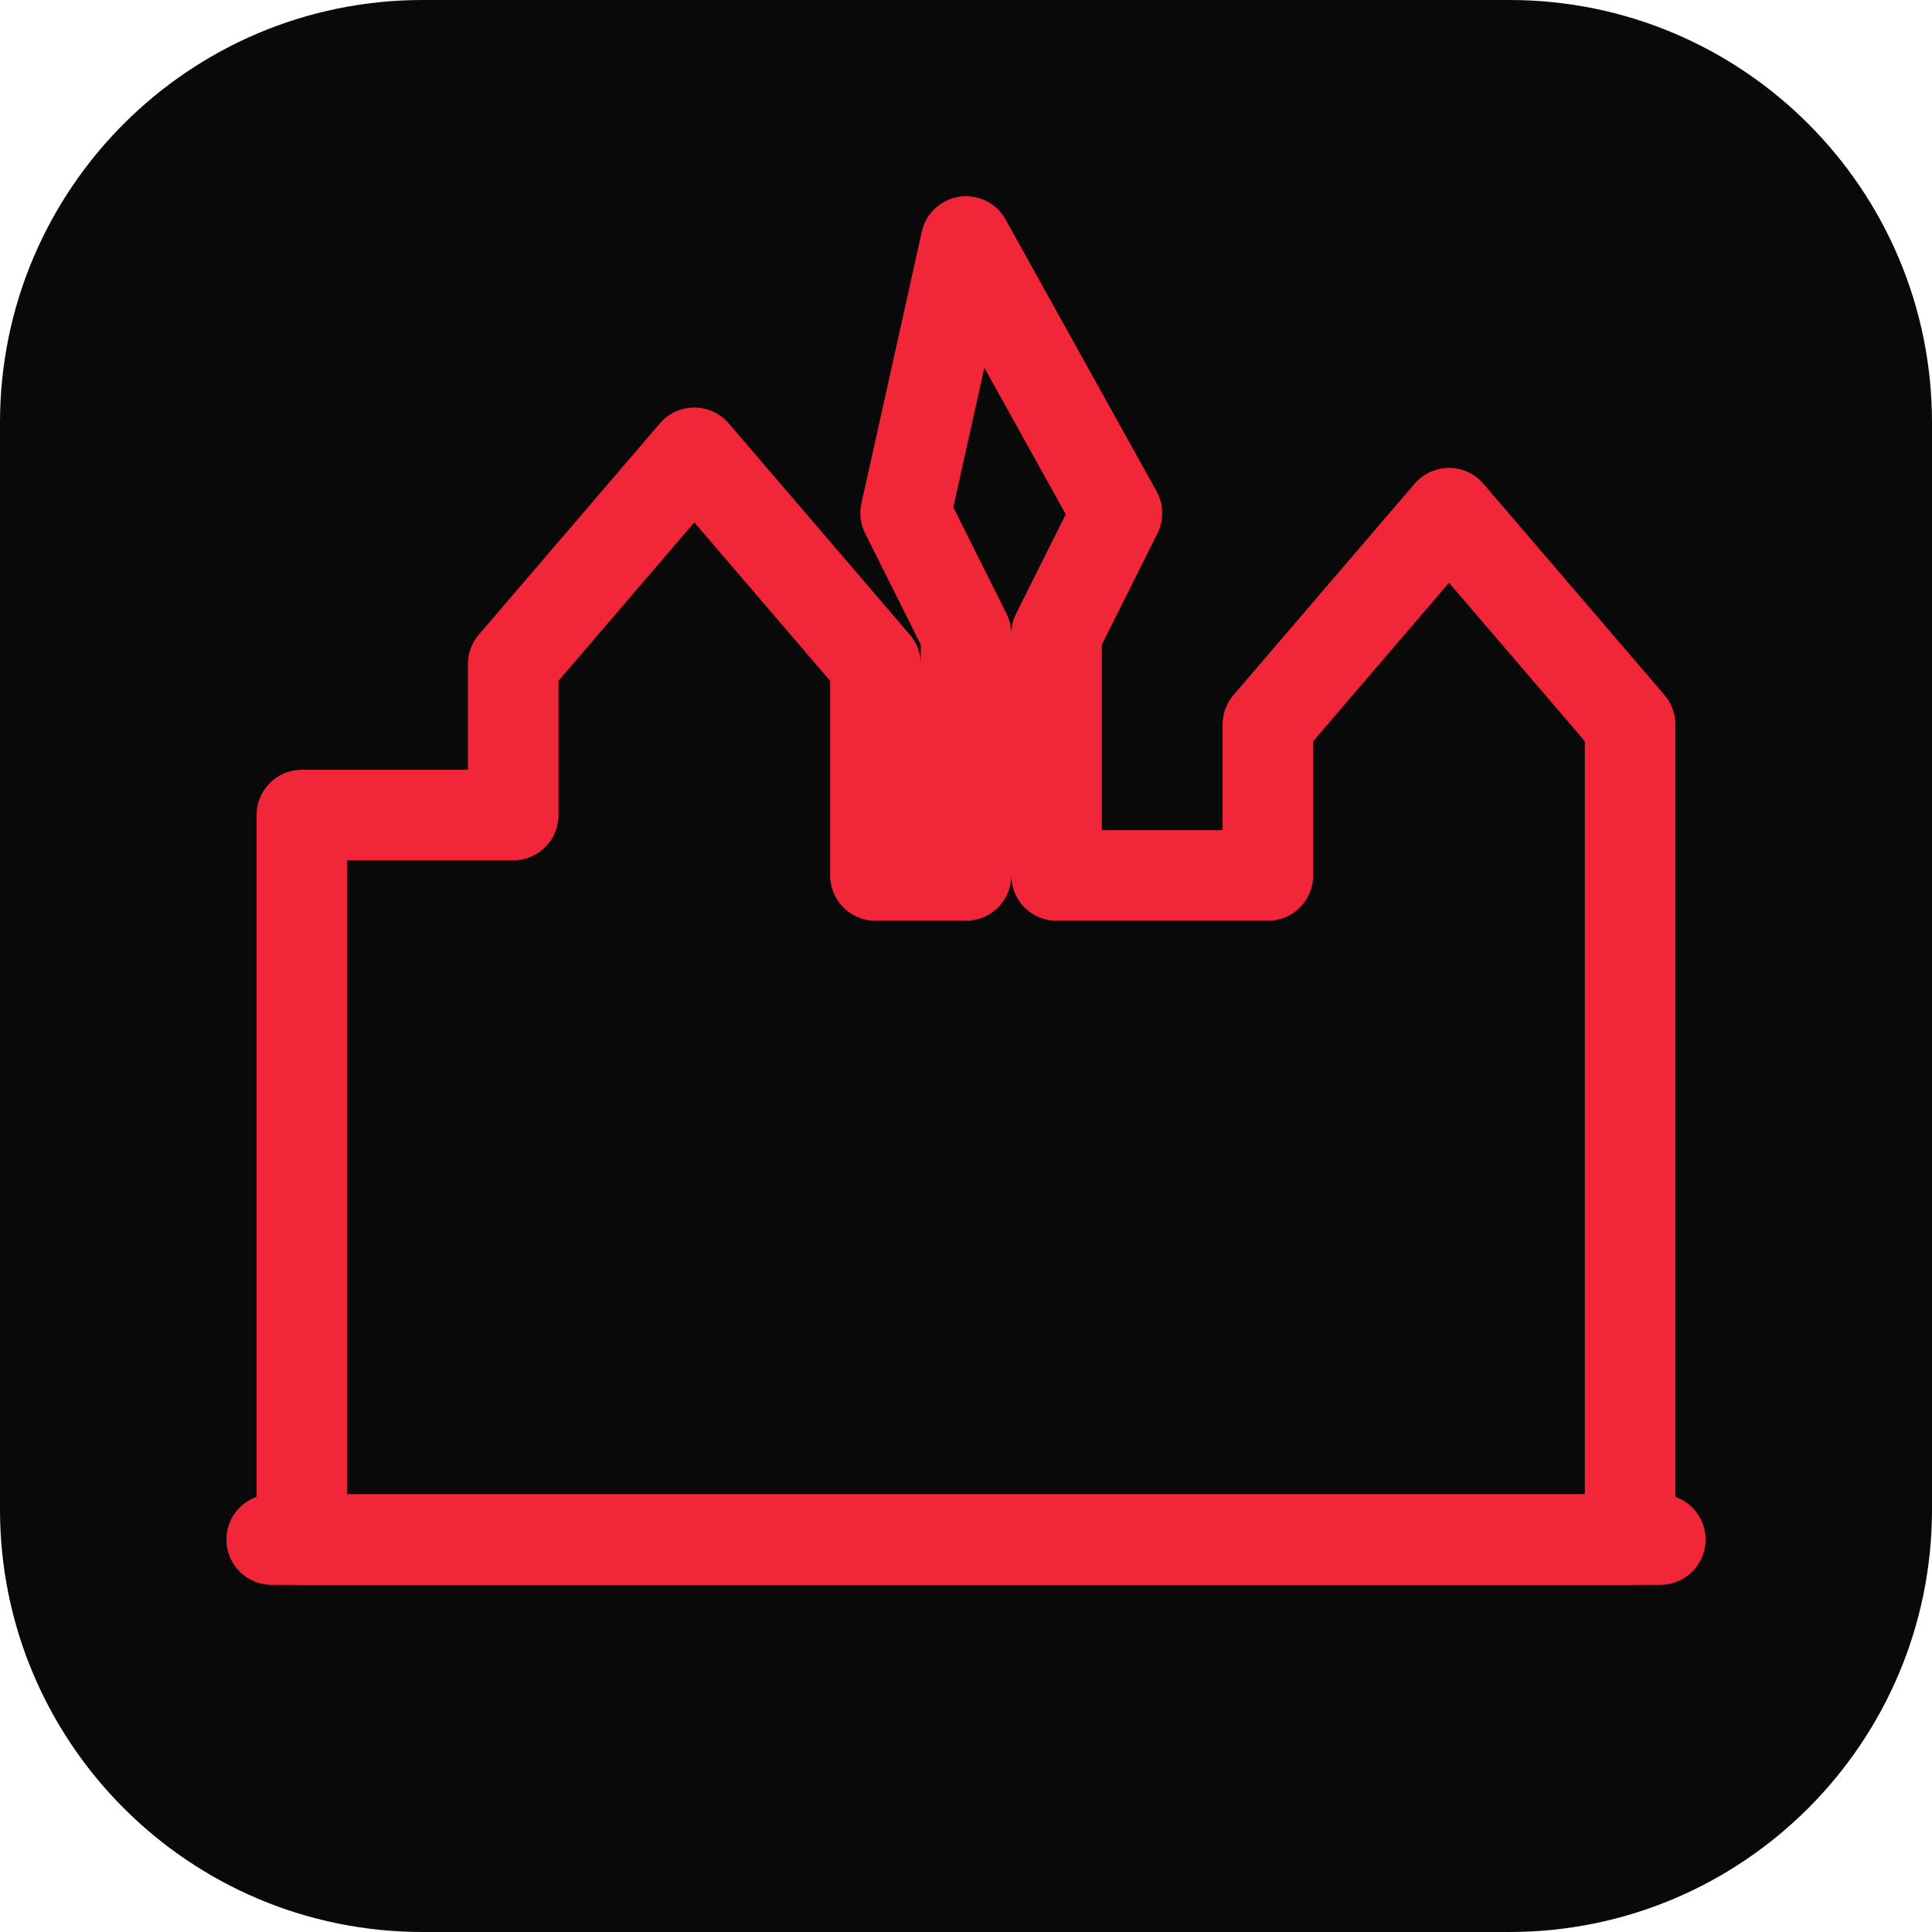
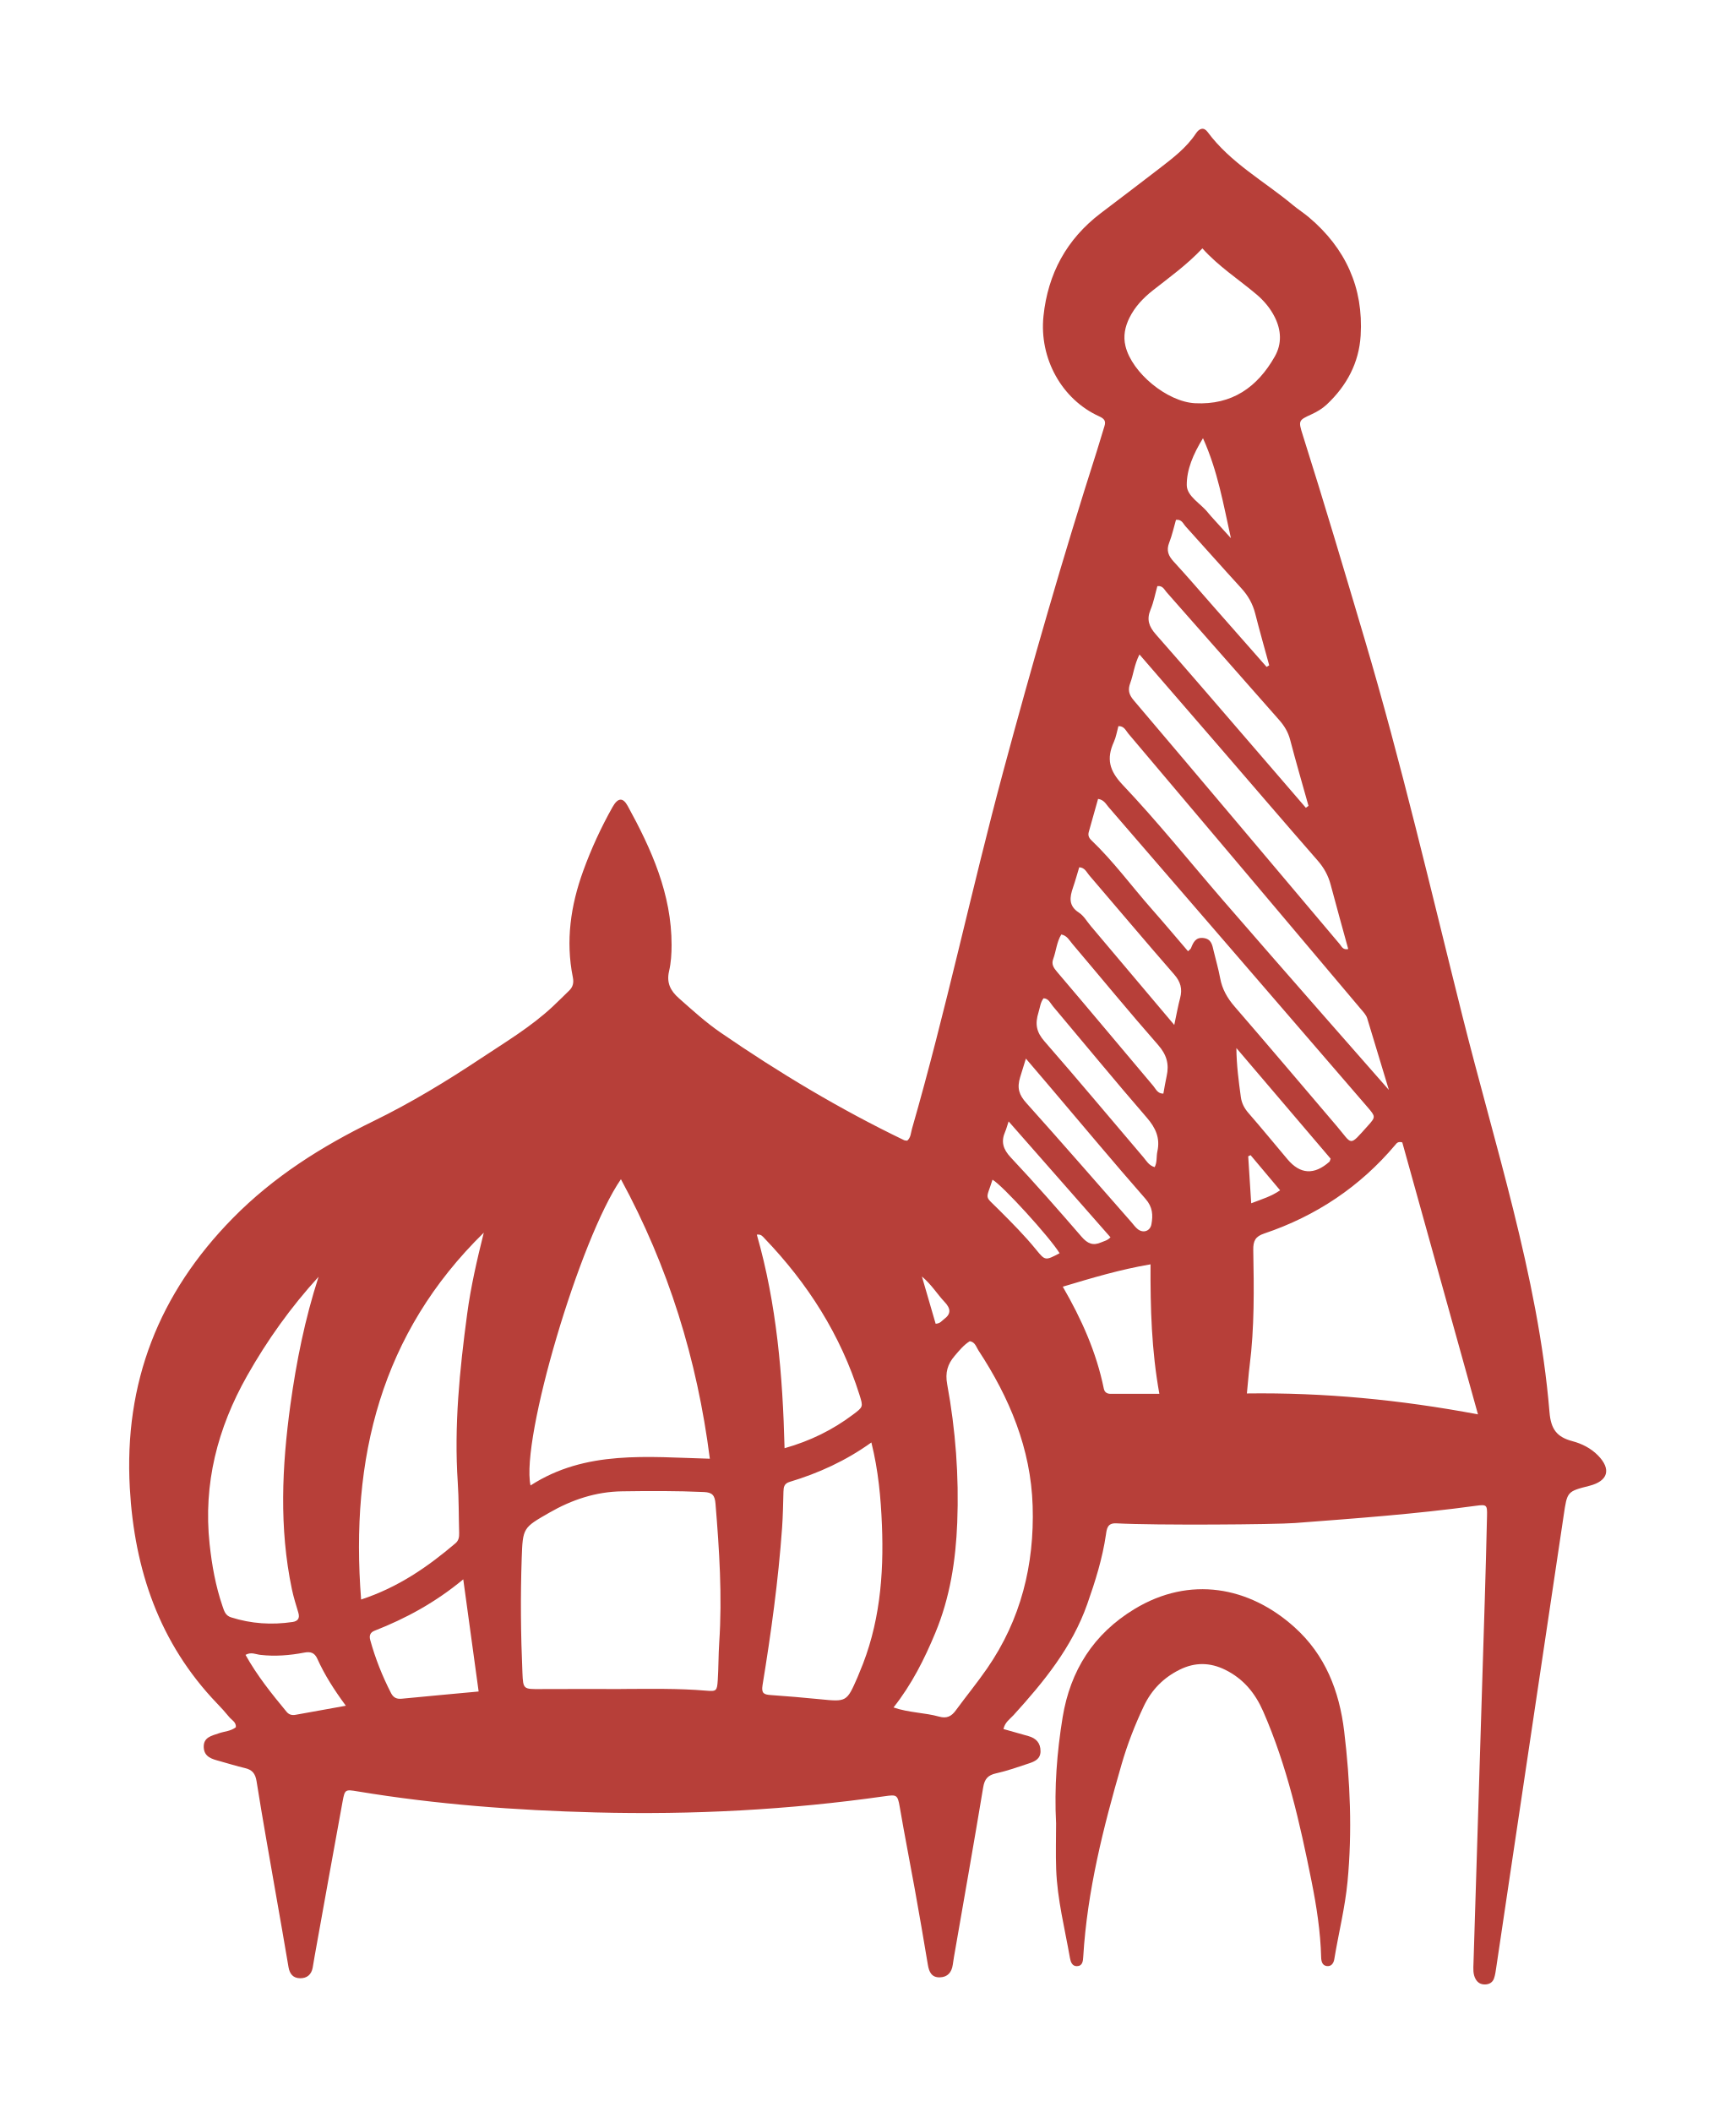
- <svg xmlns="http://www.w3.org/2000/svg" viewBox="0 0 64 64">
-   <rect width="64" height="64" rx="14" fill="#090909" />
-   <path d="M32 8l5 9-2 4v8h7v-5l6-7 6 7v27H10V27h7v-5l6-7 6 7v7h3V21l-2-4 2-9z" fill="none" stroke="#f12638" stroke-width="3" stroke-linejoin="round" />
-   <path d="M9 51h46" stroke="#f12638" stroke-width="3" stroke-linecap="round" />
+ <svg xmlns="http://www.w3.org/2000/svg" viewBox="588 285 816 993">
+   <path fill="#b73f39" d="M1059.81,1097.94c3.96,1.12,7.83,2.22,11.71,3.31,3.63,1.02,5.74,3.21,5.72,7.16-.02,3.6-2.69,4.77-5.39,5.67-5.1,1.71-10.22,3.51-15.46,4.68-3.84.86-5.44,2.59-6.1,6.56-4.42,26.59-9.12,53.14-13.73,79.7-.22,1.27-.41,2.54-.59,3.81-.51,3.49-2.39,5.74-6.01,5.86-3.89.13-5.12-2.49-5.69-5.91-1.97-11.9-4.04-23.79-6.17-35.67-2.32-12.89-4.87-25.74-7.07-38.64-.97-5.68-1.53-5.72-6.96-4.95-45.12,6.44-90.49,8.83-136.02,7.63-37.51-.98-74.89-3.74-111.95-9.9-5.77-.96-5.97-.96-7.03,4.82-4.45,24.24-8.78,48.51-13.15,72.77-.32,1.77-.57,3.55-.9,5.31-.6,3.26-2.7,5-5.9,4.96-3.3-.04-4.93-2.01-5.48-5.3-1.93-11.65-4.03-23.27-6.05-34.91-3.03-17.45-6.18-34.89-8.95-52.39-.58-3.66-2.05-5.41-5.47-6.21-3.99-.93-7.91-2.18-11.87-3.27-3.53-.97-7.29-1.88-7.5-6.46-.22-4.8,3.7-5.44,7.13-6.64,2.65-.92,5.61-.97,7.97-2.84.21-2.42-1.97-3.35-3.18-4.85-1.77-2.19-3.69-4.28-5.65-6.32-27.15-28.29-38.87-62.84-41.03-101.26-2.79-49.52,13.61-91.51,48.42-126.91,19.26-19.59,41.89-33.81,66.23-45.68,17.59-8.58,34.21-18.69,50.48-29.49,11.56-7.67,23.48-14.79,33.69-24.31,2.63-2.45,5.15-5.02,7.74-7.51,1.84-1.76,2.25-3.76,1.74-6.28-3.44-17.12-1.03-33.68,4.85-49.93,3.77-10.41,8.38-20.43,13.8-30.07,2.52-4.48,4.88-4.69,7.16-.53,11.19,20.4,20.65,41.42,20.62,65.36,0,4.09-.25,8.28-1.17,12.24-1.29,5.5.6,9.24,4.61,12.79,6.36,5.62,12.63,11.35,19.62,16.15,27.53,18.93,56.12,36.08,86.25,50.58.43.21.99.16,1.5.23,1.71-1.48,1.67-3.65,2.23-5.6,15.99-55.51,27.86-112.07,42.86-167.84,13.6-50.55,28.08-100.85,44.03-150.72,1.25-3.91,2.36-7.87,3.6-11.78.78-2.45-.11-3.53-2.47-4.6-17.6-7.96-28.27-27.28-26.2-47.14,2.08-19.94,10.89-36.16,26.9-48.36,9.2-7,18.43-13.96,27.58-21.03,6.3-4.87,12.69-9.68,17.17-16.45,1.63-2.47,3.72-3.17,5.55-.69,10.78,14.57,26.68,23.12,40.22,34.44,2.36,1.97,5,3.62,7.35,5.61,17.24,14.54,25.73,33.05,24.36,55.63-.78,12.84-6.55,23.6-15.91,32.39-2.07,1.94-4.49,3.4-7.08,4.59-6.26,2.87-6.4,2.94-4.21,9.85,10.07,31.8,19.55,63.78,29.03,95.77,17.37,58.59,31.17,118.09,46.02,177.33,7.61,30.35,16.29,60.44,23.84,90.81,7.81,31.4,14.43,63.12,17.1,95.41.67,8.15,3.51,11.76,10.83,13.69,4.41,1.17,8.67,3.32,11.99,6.71,6.34,6.47,4.74,12.02-4.04,14.26-10.53,2.68-10.44,2.7-12.09,13.8-8.5,57.16-17.06,114.3-25.59,171.45-2.05,13.72-4.06,27.44-6.12,41.15-.27,1.77-.49,3.59-1.08,5.26-.65,1.83-2.21,2.76-4.21,2.79-1.97.03-3.45-.79-4.42-2.52-1.33-2.38-1.08-4.97-1-7.53,1.76-56.76,3.54-113.52,5.29-170.28.41-13.36.77-26.71,1.07-40.07.12-5.07-.16-5.35-5.2-4.66-28.25,3.89-56.68,5.94-85.09,8.11-9.5.73-65.48,1.14-83.96.15-4.23-.23-4.52,2.49-4.93,5.3-1.64,11.24-5.02,21.97-8.78,32.65-7.18,20.39-20.47,36.61-34.7,52.27-1.66,1.82-3.96,3.21-4.69,6.44ZM1241.04,797.47s-7.17-23.61-10.19-33.67c-.49-1.63-1.87-3.05-3.02-4.41-36.41-43.18-72.84-86.35-109.31-129.48-1.18-1.4-1.95-3.6-4.66-3.5-.7,2.51-1.09,5.11-2.13,7.41-3.55,7.85-2.25,13.45,4.17,20.23,16.4,17.32,31.37,35.98,46.98,54.05,25.18,29.13,78.17,89.37,78.17,89.37ZM1282.92,949.98c-12.16-43.71-23.93-85.99-35.58-127.86-2.07-.56-2.65.41-3.28,1.15-16.61,19.72-37.29,33.48-61.64,41.69-4.13,1.39-5.23,3.42-5.15,7.79.33,18.2.59,36.41-1.73,54.55-.51,3.99-.65,6.93-1.27,12.86,36.08-.48,71.88,2.91,108.66,9.83ZM880,1079.11c13.34-.04,26.69-.34,40.01.79,4.84.41,5.14.15,5.47-4.91.38-5.89.3-11.81.69-17.69,1.46-21.83.04-43.57-1.75-65.31-.32-3.86-1.43-5.3-5.4-5.48-12.83-.59-25.65-.53-38.48-.34-12.41.18-23.66,3.96-34.29,10.07-12.31,7.07-12.46,7.05-12.95,21.41-.62,17.96-.44,35.93.34,53.89.34,7.76.48,7.66,8.64,7.61,12.58-.08,25.15-.02,37.73-.02ZM921.76,970.85c-5.97-46.81-19.52-90.38-41.81-131.41-19.23,27.81-47.22,122.21-42.5,143.98,25.97-16.77,55.03-13.36,84.31-12.57ZM1008.13,1087.8c7.31,2.51,14.6,2.39,21.42,4.3,3.61,1.01,5.8-.12,7.84-2.91,4.85-6.62,10.07-12.98,14.73-19.73,15.9-22.99,22.28-48.78,21.42-76.43-.84-26.98-10.91-50.9-25.51-73.14-1.06-1.61-1.52-3.91-4.06-4.29-2.86,1.78-4.95,4.38-7.1,6.89-3.32,3.86-4.53,7.85-3.52,13.33,3.96,21.49,5.59,43.23,4.73,65.1-.7,17.79-3.4,35.18-10.29,51.77-5.12,12.34-11.05,24.2-19.67,35.12ZM757.8,1037.05c17.63-5.81,31.39-15.44,44.35-26.44,1.54-1.31,1.79-2.96,1.74-4.84-.23-7.96-.13-15.93-.66-23.87-1.78-26.54.9-52.8,4.41-79.03,1.73-12.94,4.66-25.62,7.83-38.3-48.35,47.34-62.89,105.94-57.68,172.48ZM997.71,963.2c-12.06,8.65-24.85,14.45-38.41,18.53-2.62.79-2.87,2.45-2.93,4.62-.16,5.64-.24,11.3-.64,16.93-1.77,24.85-5.18,49.51-9.2,74.07-.62,3.82.7,4.39,3.8,4.61,7.68.54,15.36,1.18,23.02,1.95,12.75,1.28,12.75,1.34,17.86-10.34.31-.7.57-1.43.87-2.14,9.51-22.23,11.56-45.64,10.59-69.44-.52-12.77-1.66-25.51-4.96-38.79ZM737.79,885.3c-12.97,14.2-24.15,29.8-33.64,46.62-13.86,24.56-20.63,50.68-17.6,79.02,1.07,9.98,2.83,19.8,6.1,29.32.76,2.2,1.32,4.32,4,5.17,9.48,3.01,19.11,3.64,28.91,2.18,2.5-.37,3.49-1.77,2.72-4.35-1.1-3.68-2.27-7.37-3.05-11.12-6.03-28.79-4.66-57.68-.7-86.54,2.8-20.35,6.84-40.46,13.26-60.3ZM1153.35,401.78c-7.34,7.8-15.5,13.6-23.34,19.79-4.47,3.53-8.34,7.59-10.92,12.76-2.13,4.26-3.05,8.72-1.9,13.42,3.07,12.6,19.64,26.17,32.72,26.84,17.33.89,29.3-7.5,37.5-22.01,3.39-5.99,3.02-12.34-.03-18.47-2.09-4.19-5.08-7.73-8.63-10.73-8.41-7.1-17.74-13.07-25.4-21.6ZM1146.59,732.26c.74-.75,1.23-1.04,1.4-1.46,1.08-2.72,2.18-5.24,5.93-4.76,3.72.48,4.08,3.34,4.73,6.09,1.01,4.24,2.25,8.43,3.04,12.71.95,5.22,3.36,9.43,6.83,13.44,16.13,18.62,32.02,37.43,48,56.17,7.56,8.86,5.56,9.93,14.68-.2,3.69-4.09,3.63-4.25-.25-8.76-40.55-47.02-81.11-94.04-121.71-141.01-1.24-1.43-2.15-3.44-4.94-3.86-1.46,5.17-2.94,10.31-4.35,15.46-.42,1.52-.16,2.68,1.22,4,10.41,9.94,18.89,21.59,28.39,32.35,5.75,6.51,11.33,13.17,17.03,19.81ZM1123.76,592.71c-2.46,4.88-2.81,9.32-4.31,13.37-1.21,3.26-.72,5.44,1.63,8.21,32.39,38.15,64.61,76.45,96.89,114.68.88,1.05,1.44,2.77,3.95,2.24-2.78-10.14-5.59-20.22-8.28-30.33-1.14-4.3-3.16-7.93-6.13-11.32-15.71-17.97-31.22-36.11-46.82-54.17-12.06-13.96-24.15-27.91-36.93-42.68ZM943.85,865.49c9.34,32.65,12.18,66.16,13.04,100.42,12.16-3.44,22.59-8.62,32.1-15.75,4.89-3.67,4.92-3.64,3.14-9.32-8.87-28.18-24.3-52.38-44.66-73.59-.84-.87-1.55-2.04-3.62-1.76ZM805.81,1027.57c-13.1,10.86-26.94,18.38-41.73,24.16-1.98.78-2.58,2.26-2.01,4.33,2.39,8.69,5.69,17.01,9.81,25.02,1.09,2.11,2.66,2.84,4.99,2.61,11.95-1.17,23.9-2.25,36.18-3.4-2.4-17.47-4.71-34.36-7.23-52.73ZM1202.01,664.8c.41-.3.82-.61,1.23-.91-2.9-10.35-5.91-20.67-8.63-31.07-.95-3.63-2.72-6.53-5.14-9.28-17.69-20.03-35.3-40.12-52.99-60.14-1.04-1.18-1.75-3.14-4.3-2.82-1.04,3.69-1.73,7.53-3.2,11.04-1.96,4.69-.75,7.98,2.52,11.69,15.8,17.92,31.33,36.08,46.95,54.17,7.86,9.1,15.71,18.22,23.56,27.33ZM1087.71,889.97c8.85,15.27,15.81,30.88,19.27,47.86.35,1.73,1.45,2.52,3.27,2.51,7.38-.04,14.75-.02,22.86-.02-3.7-20.57-4.24-40.24-4.14-60.87-14.35,2.44-27.48,6.38-41.26,10.51ZM1070.36,782.72c-1.19,3.94,0,0-2.69,8.72-1.6,5.19-.51,8.37,2.94,12.2,16.61,18.5,32.91,37.27,49.32,55.95,1.01,1.15,1.91,2.48,3.11,3.39,2.6,1.96,5.76.81,6.34-2.34.8-4.34.61-8.12-2.78-11.98-15.03-17.15-29.65-34.68-44.41-52.06-3.63-4.27-7.27-8.53-11.83-13.88ZM1130.9,833.77c1.24-2.34.75-4.98,1.28-7.39,1.38-6.3-.78-11.07-4.99-15.93-14.95-17.25-29.43-34.91-44.14-52.37-1.22-1.45-1.98-3.61-4.38-3.72-1.51,1.97-1.65,4.27-2.35,6.51-1.75,5.6-1.06,9.34,2.81,13.77,15.7,17.96,30.97,36.29,46.46,54.44,1.44,1.69,2.55,3.87,5.32,4.68ZM1140.13,766.88c1.13-5.29,1.78-9.01,2.75-12.64,1.14-4.29.22-7.63-2.8-11.09-13.47-15.43-26.64-31.12-39.98-46.66-1.23-1.44-2.03-3.57-4.66-3.72-.96,3.17-1.84,6.37-2.92,9.51-1.57,4.56-2.22,8.6,2.79,11.82,2.27,1.46,3.75,4.15,5.57,6.3,12.7,15.04,25.4,30.09,39.24,46.49ZM1087.01,724.37c-2.2,3.61-2.42,7.78-3.81,11.54-.92,2.49.2,4.13,1.87,6.09,15.15,17.78,30.11,35.72,45.18,53.56,1.24,1.47,2.02,3.68,4.75,3.63.51-2.74.93-5.49,1.54-8.2,1.26-5.61.04-10.07-3.98-14.65-13.72-15.62-26.91-31.7-40.35-47.56-1.42-1.68-2.5-3.9-5.2-4.42ZM1183.54,598.57c.41-.25.82-.5,1.23-.75-2.21-8.12-4.52-16.21-6.59-24.36-1.17-4.59-3.36-8.44-6.56-11.93-8.83-9.63-17.47-19.44-26.25-29.13-1.09-1.2-1.67-3.27-4.44-3-1.02,3.52-1.81,7.26-3.19,10.76-1.45,3.68-.37,6.2,2.15,8.93,6.42,6.97,12.59,14.18,18.85,21.3,8.27,9.39,16.54,18.78,24.81,28.18ZM1213.64,829.77c-14.61-17.15-29.46-34.58-44.31-52.01.07,8.06,1.08,15.56,2.1,23.05.39,2.87,1.62,5.25,3.56,7.48,6.22,7.15,12.24,14.48,18.34,21.73q9.01,10.73,19.76,1.18c.17-.15.19-.46.55-1.43ZM750.6,1086.98c-5.65-7.69-10.04-14.61-13.4-22.09-1.32-2.94-3.31-3.42-6.16-2.88-6.83,1.31-13.7,1.86-20.65,1.06-2.13-.24-4.28-1.49-6.95,0,5.46,9.79,12.32,18.32,19.31,26.77,1.1,1.33,2.5,1.72,4.12,1.43,7.5-1.34,15-2.7,23.73-4.28ZM1110.13,866.74c-15.79-17.97-31.6-35.96-47.89-54.49-.78,2.35-1.08,3.6-1.59,4.75-2.09,4.74-1.07,8.29,2.63,12.23,11.4,12.13,22.39,24.67,33.28,37.27,2.77,3.2,5.35,4.33,9.23,2.61,1.39-.62,2.95-.85,4.35-2.38ZM1153.63,491.03c-4.7,7.62-7.67,14.85-7.63,22.04.03,5.33,6.6,8.63,10.02,13.02.47.6.98,1.18,1.5,1.75,3.08,3.4,6.16,6.8,9.24,10.2-3.53-15.89-6.17-31.54-13.13-47ZM1086.21,874.24c-4.55-7.48-26.99-32.08-31.55-34.58-3.08,9.89-4.11,7.01,3.19,14.32,5.99,5.99,11.97,11.99,17.32,18.57,4.27,5.25,4.33,5.2,11.04,1.68ZM1176.31,850.74c5.25-2.01,9.47-3.24,13.58-6.1-4.93-5.86-9.4-11.19-13.88-16.52-.37.18-.74.35-1.12.53.44,6.93.88,13.86,1.41,22.09ZM1027.93,907.39c2.21-.12,2.86-1.37,3.87-2.1,3.56-2.59,3.19-5.13.35-8.13-3.47-3.67-6.08-8.12-10.68-11.99,2.3,7.91,4.36,14.99,6.46,22.22Z" />
+   <path fill="#b73f39" d="M1084.56,1142.27c-.88-16.73.38-33.4,3.08-49.88,3.6-21.9,14.5-39.19,33.8-50.88,25.98-15.73,53.88-10.64,75.22,8.56,14.5,13.04,21.08,29.99,23.36,48.93,2.82,23.52,3.84,47.07,1.57,70.72-1.18,12.3-4.22,24.27-6.22,36.42-.33,2.01-1.47,3.52-3.55,3.24-2.11-.28-2.58-2.2-2.63-4.11-.31-12.11-2.17-24.05-4.54-35.88-5.45-27.19-11.53-54.22-22.74-79.8-3.75-8.56-9.3-15.28-17.76-19.47-7.14-3.54-14.23-3.67-21.42-.12-7.66,3.78-13.27,9.47-16.94,17.21-4.19,8.84-7.71,17.91-10.43,27.3-8.57,29.63-16.15,59.46-18.03,90.43-.13,2.1-.28,4.45-3.03,4.49-2.16.03-2.89-1.97-3.21-3.78-2.43-13.9-5.98-27.64-6.49-41.82-.26-7.18-.04-14.37-.04-21.56Z" />
</svg>
